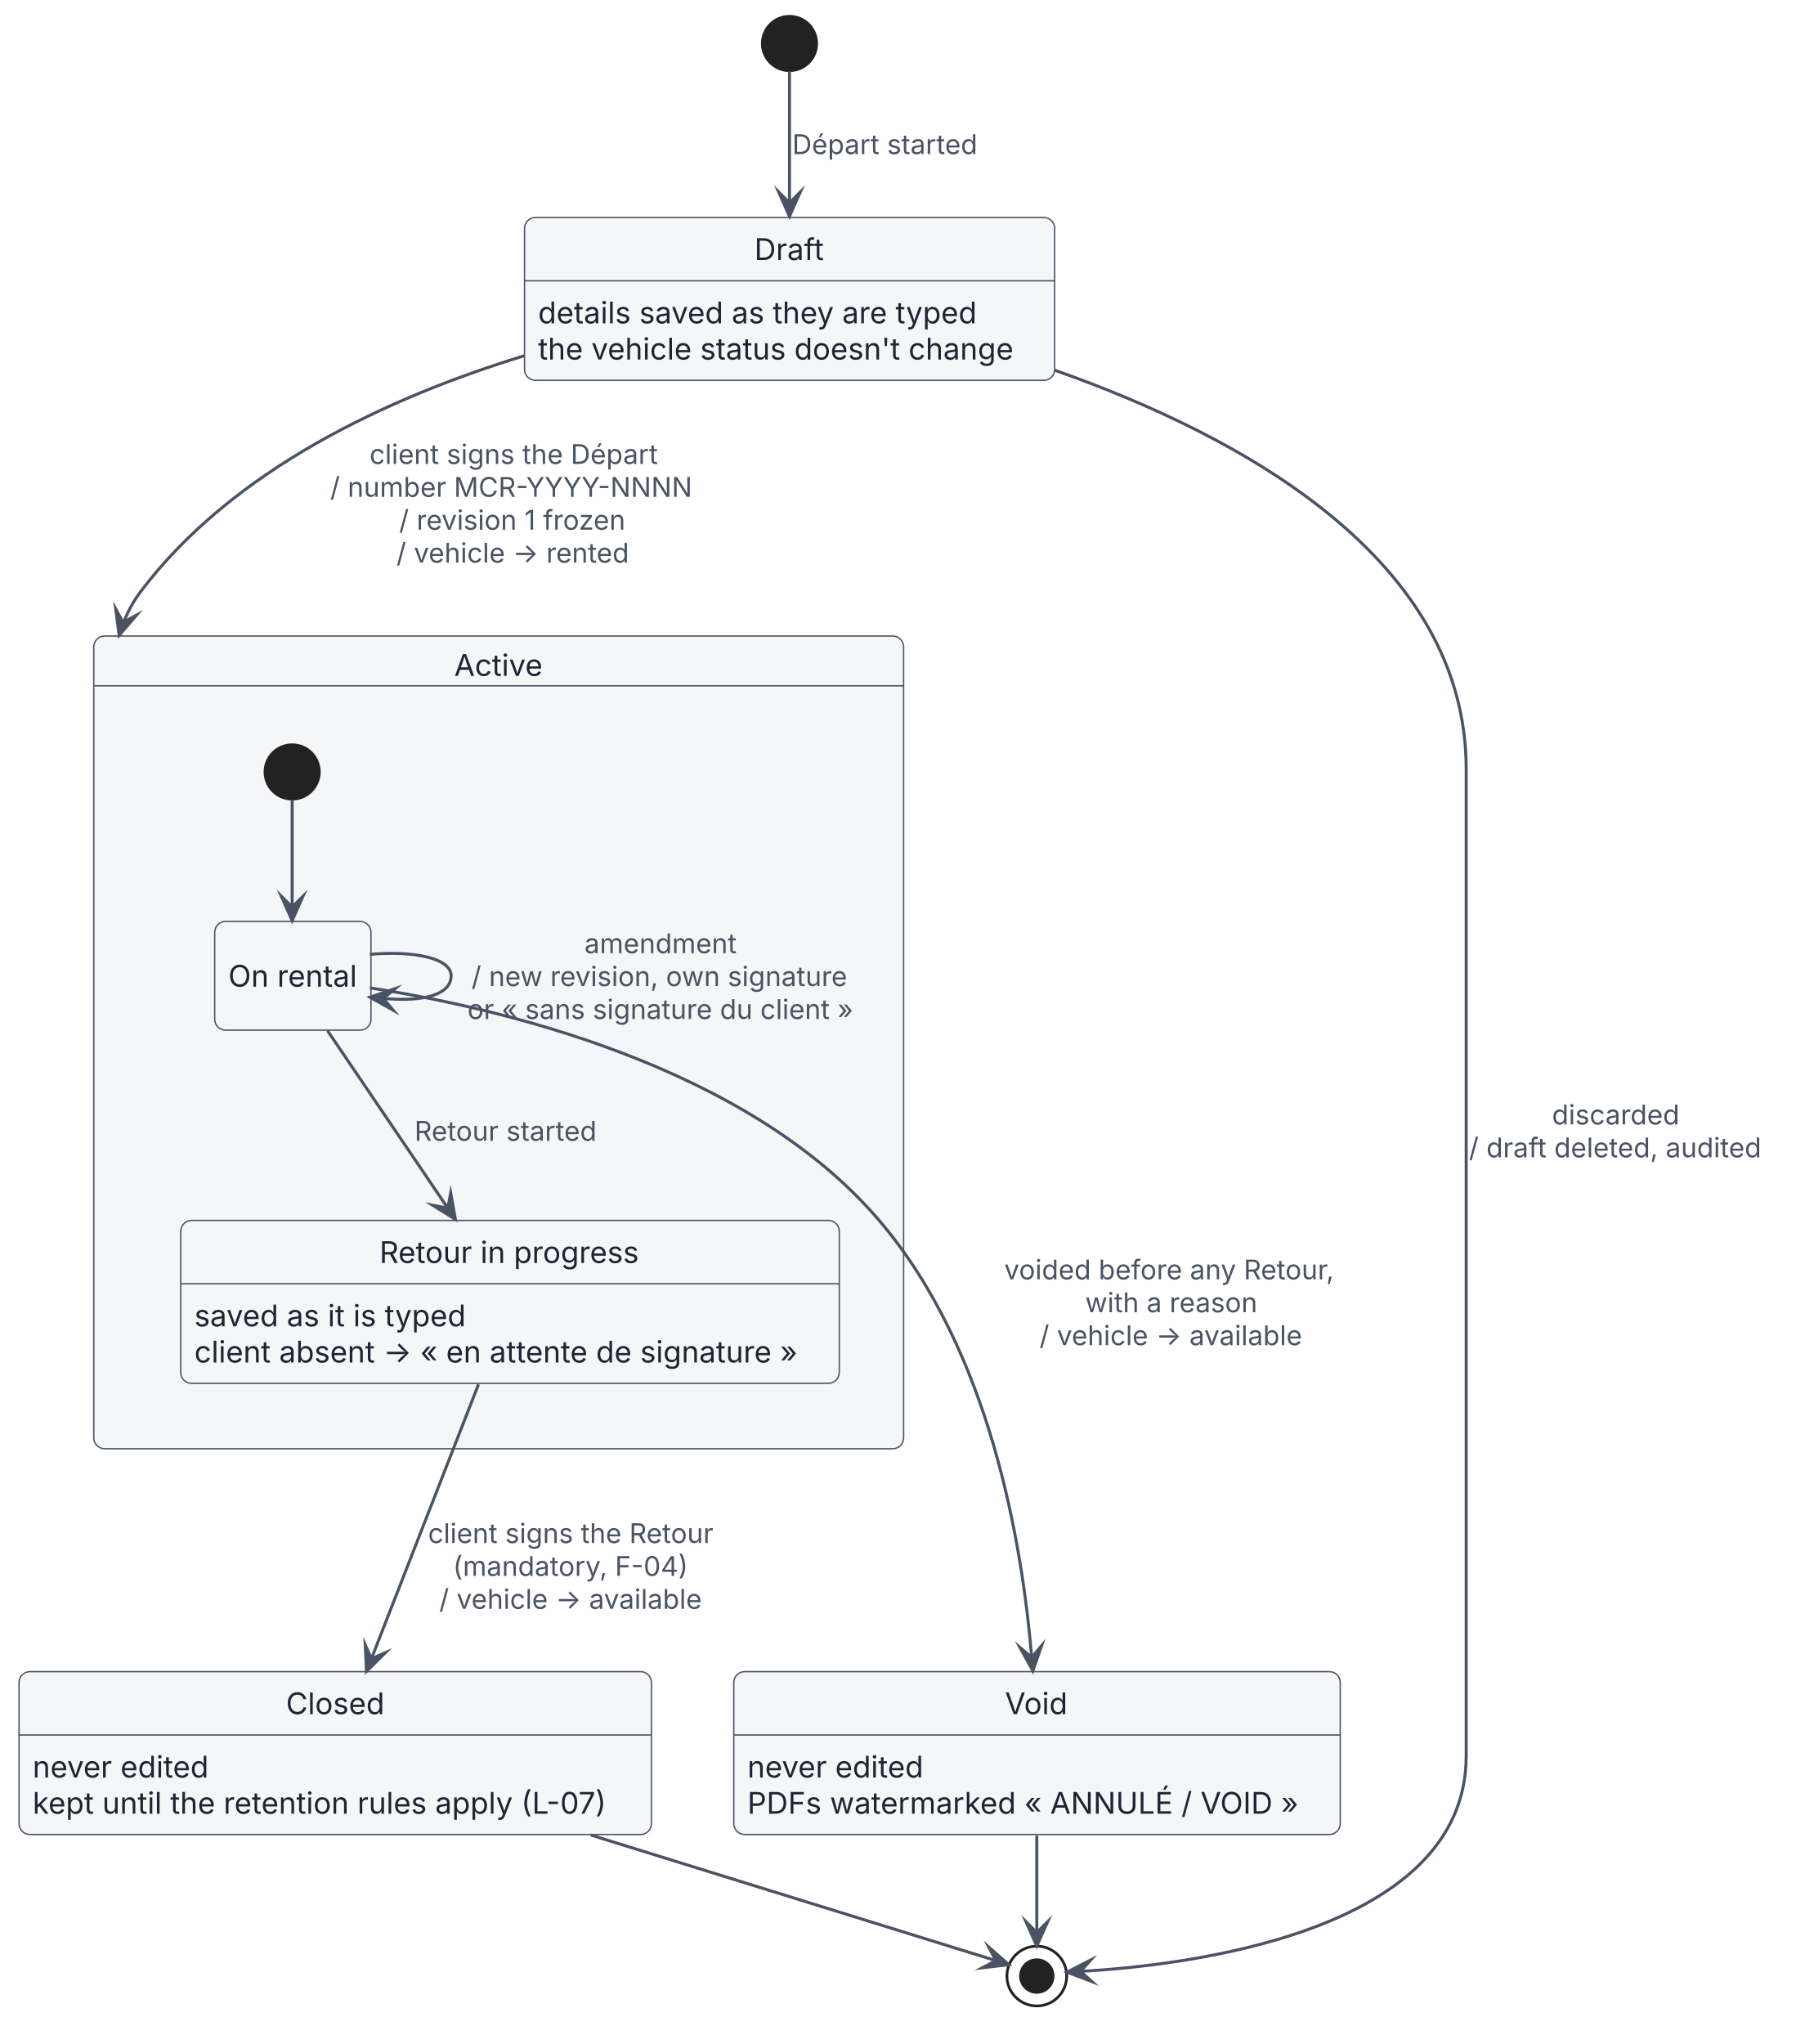
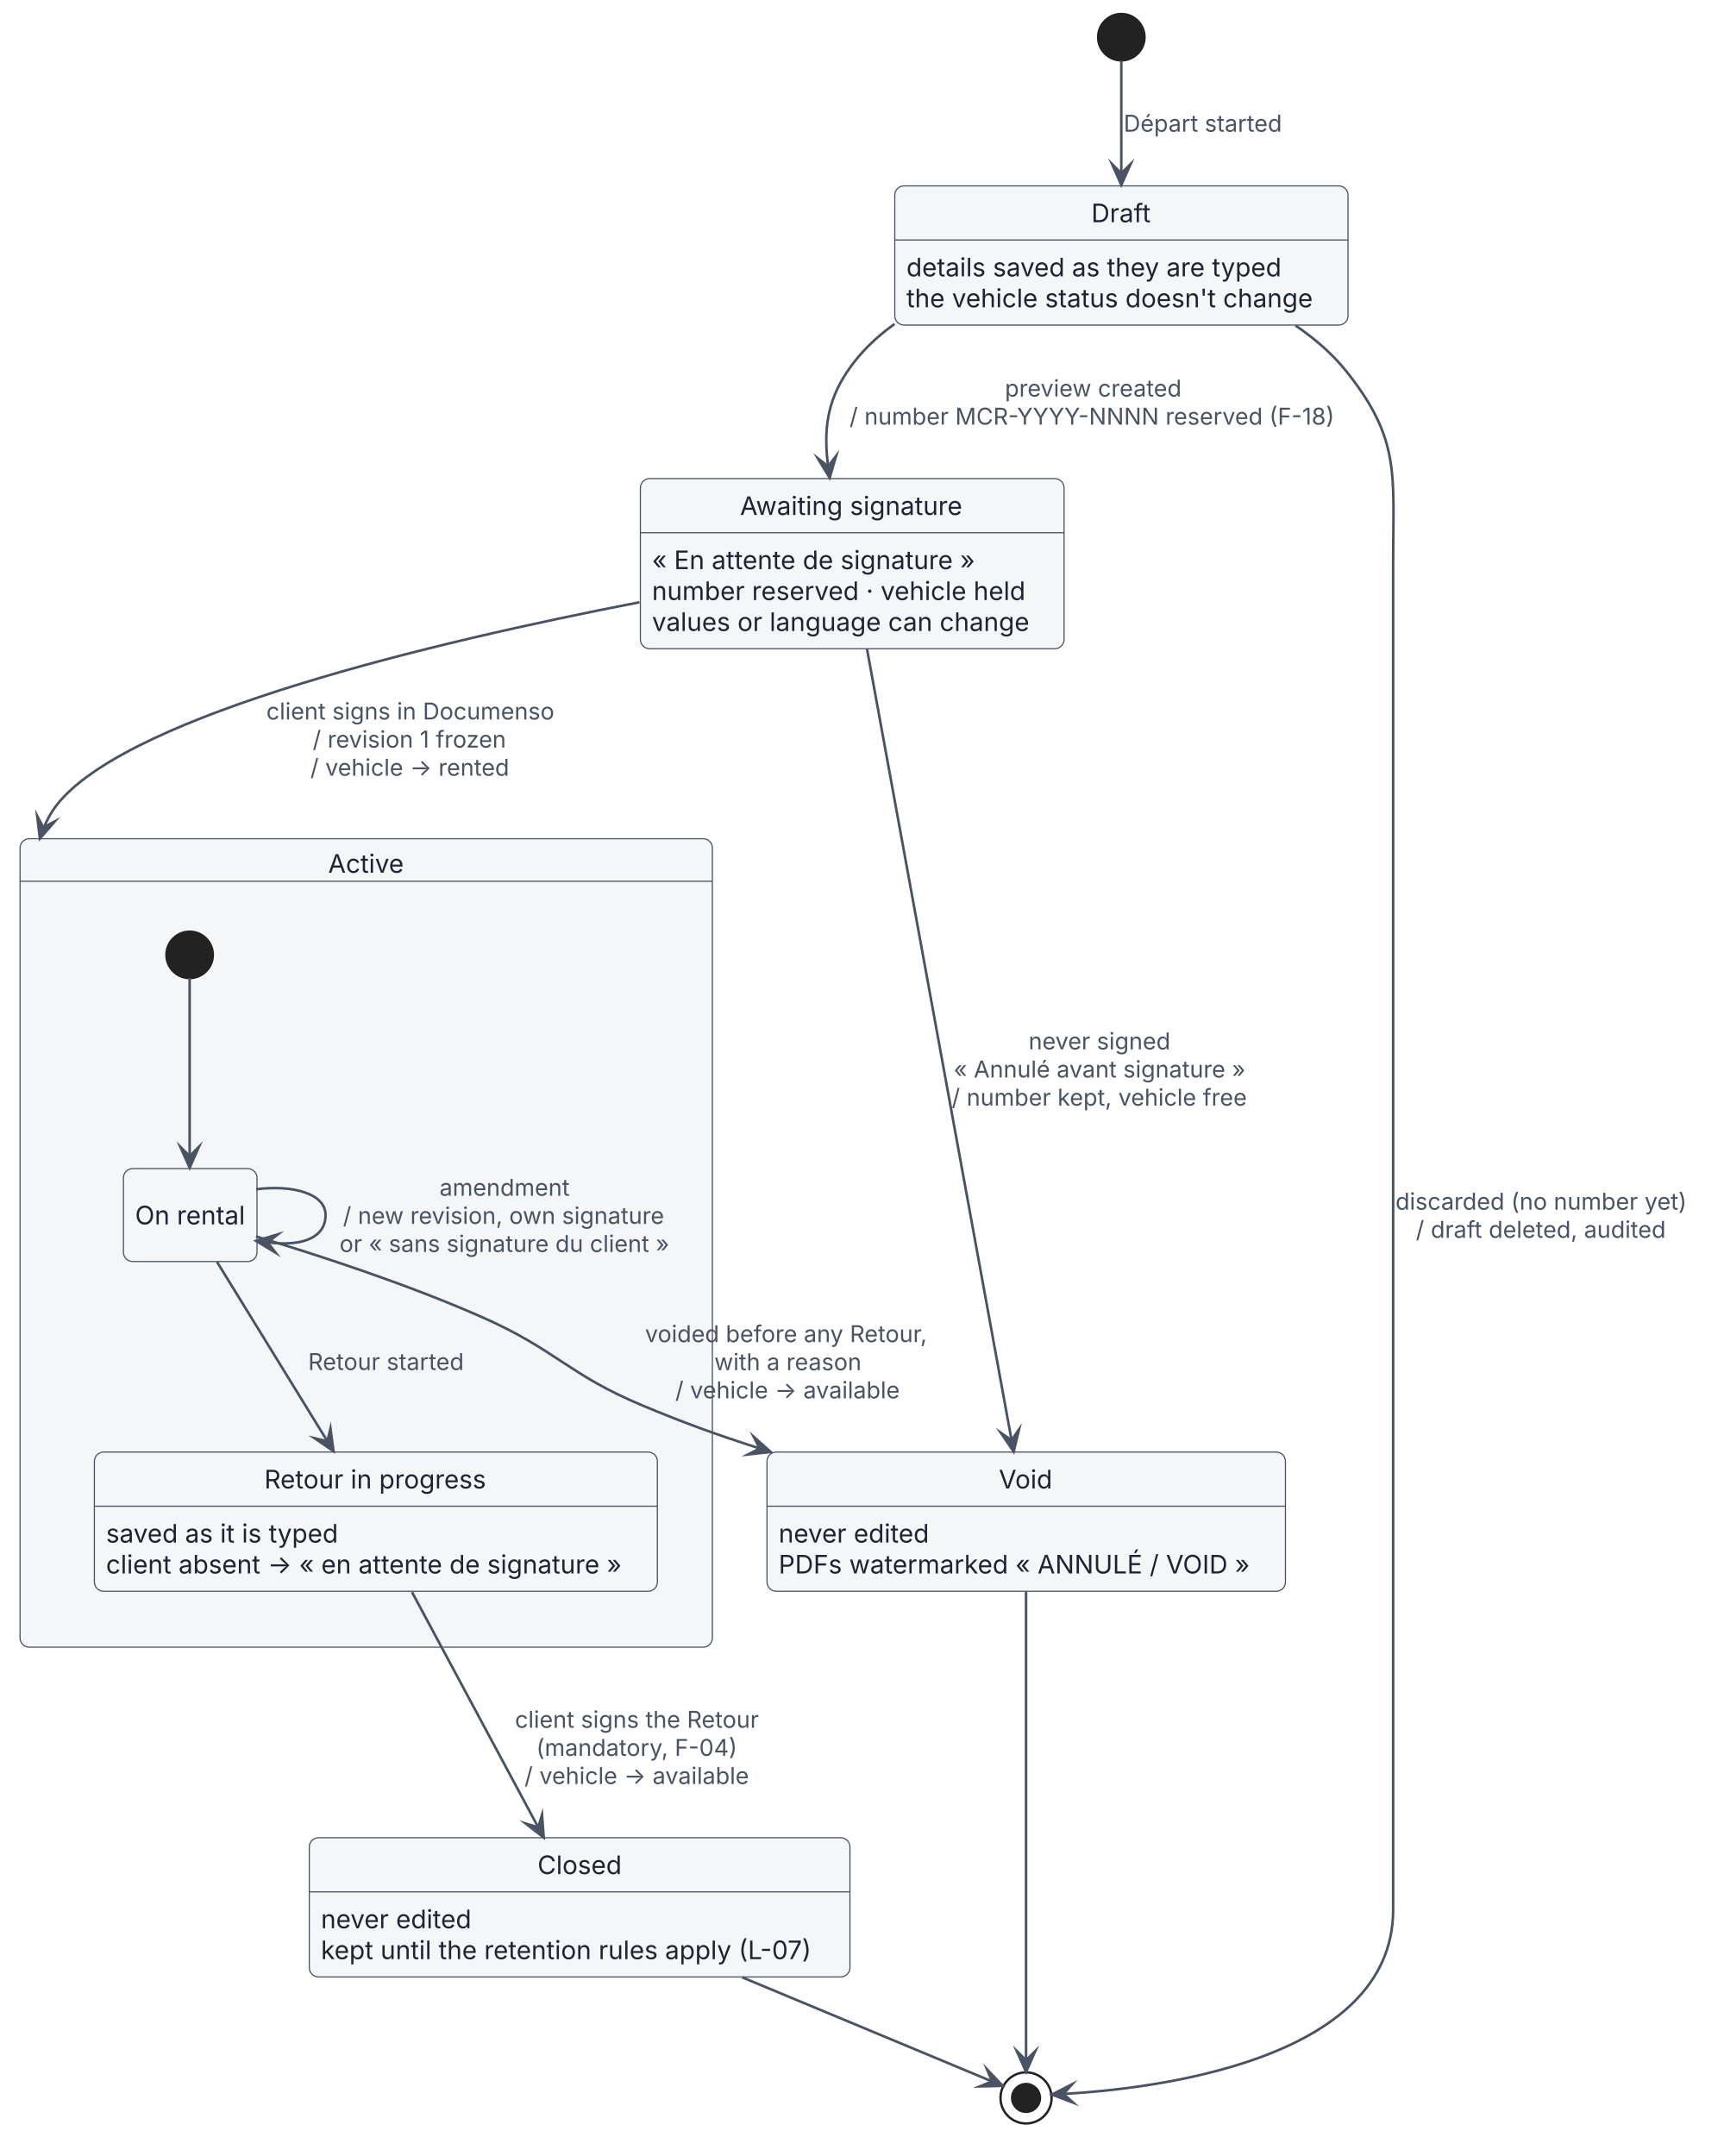
- <svg xmlns="http://www.w3.org/2000/svg" version="1.1" data-diagram-type="STATE" style="width:664px;height:752px;background:#FFFFFF;" width="664px" height="752px" viewBox="0 0 664 752" zoomAndPan="magnify" preserveAspectRatio="none" contentStyleType="text/css">
+ <svg xmlns="http://www.w3.org/2000/svg" version="1.1" data-diagram-type="STATE" style="width:742px;height:928px;background:#FFFFFF;" width="742px" height="928px" viewBox="0 0 742 928" zoomAndPan="magnify" preserveAspectRatio="none" contentStyleType="text/css">
  <defs />
  <g font-family="sans-serif" lengthAdjust="spacing">
-     <g class="cluster" data-qualified-name="Active" id="ent0002" data-source-line="16">
-       <path d="M38.5,234 L328.5,234 A4,4 0 0 1 332.5,238 L332.5,252.31 L34.5,252.31 L34.5,238 A4,4 0 0 1 38.5,234" fill="#F5F6F8" />
-       <path d="M34.5,252.31 L332.5,252.31 L332.5,529 A4,4 0 0 1 328.5,533 L38.5,533 A4,4 0 0 1 34.5,529 L34.5,252.31" fill="#F5F6F8" />
-       <rect x="34.5" y="234" width="298" height="299" fill="none" style="stroke:#4A5363;stroke-width:0.5;" rx="4" ry="4" />
-       <line x1="34.5" y1="252.31" x2="332.5" y2="252.31" style="stroke:#4A5363;stroke-width:0.5;" />
-       <text x="167.134" y="248.656" fill="#1D2433" font-size="11" textLength="32.731" font-family="Inter">Active</text>
+     <g class="cluster" data-qualified-name="Active" id="ent0003" data-source-line="22">
+       <path d="M12.624,361 L302.624,361 A4,4 0 0 1 306.624,365 L306.624,379.31 L8.624,379.31 L8.624,365 A4,4 0 0 1 12.624,361" fill="#F5F6F8" />
+       <path d="M8.624,379.31 L306.624,379.31 L306.624,705 A4,4 0 0 1 302.624,709 L12.624,709 A4,4 0 0 1 8.624,705 L8.624,379.31" fill="#F5F6F8" />
+       <rect x="8.624" y="361" width="298" height="348" fill="none" style="stroke:#4A5363;stroke-width:0.5;" rx="4" ry="4" />
+       <line x1="8.624" y1="379.31" x2="306.624" y2="379.31" style="stroke:#4A5363;stroke-width:0.5;" />
+       <text x="141.258" y="375.656" fill="#1D2433" font-size="11" textLength="32.731" font-family="Inter">Active</text>
    </g>
-     <rect x="79" y="339" width="57.497" height="40" fill="#F5F6F8" style="stroke:#4A5363;stroke-width:0.5;" rx="4" ry="4" />
-     <text x="84" y="363.001" fill="#1D2433" font-size="11" textLength="47.497" font-family="Inter">On rental</text>
-     <g class="entity" data-qualified-name="Active.ReturnInProgress" id="ent0004" data-source-line="18">
-       <rect x="66.5" y="449" width="242.32" height="59.929" fill="#F5F6F8" style="stroke:#4A5363;stroke-width:0.5;" rx="4" ry="4" />
-       <line x1="66.5" y1="472.31" x2="308.82" y2="472.31" style="stroke:#4A5363;stroke-width:0.5;" />
-       <text x="139.626" y="464.656" fill="#1D2433" font-size="11" textLength="96.067" font-family="Inter">Retour in progress</text>
-       <text x="71.5" y="487.966" fill="#1D2433" font-size="11" textLength="100.069" font-family="Inter">saved as it is typed</text>
-       <text x="71.5" y="501.275" fill="#1D2433" font-size="11" textLength="222.32" font-family="Inter">client absent → « en attente de signature »</text>
+     <rect x="53.124" y="503" width="57.497" height="40" fill="#F5F6F8" style="stroke:#4A5363;stroke-width:0.5;" rx="4" ry="4" />
+     <text x="58.124" y="527.001" fill="#1D2433" font-size="11" textLength="47.497" font-family="Inter">On rental</text>
+     <g class="entity" data-qualified-name="Active.ReturnInProgress" id="ent0005" data-source-line="24">
+       <rect x="40.624" y="625" width="242.32" height="59.929" fill="#F5F6F8" style="stroke:#4A5363;stroke-width:0.5;" rx="4" ry="4" />
+       <line x1="40.624" y1="648.31" x2="282.944" y2="648.31" style="stroke:#4A5363;stroke-width:0.5;" />
+       <text x="113.75" y="640.656" fill="#1D2433" font-size="11" textLength="96.067" font-family="Inter">Retour in progress</text>
+       <text x="45.624" y="663.966" fill="#1D2433" font-size="11" textLength="100.069" font-family="Inter">saved as it is typed</text>
+       <text x="45.624" y="677.275" fill="#1D2433" font-size="11" textLength="222.32" font-family="Inter">client absent → « en attente de signature »</text>
    </g>
-     <g class="start_entity" data-qualified-name="Active..start.Active" id="ent0012" data-source-line="19">
-       <ellipse cx="107.5" cy="284" rx="10" ry="10" fill="#222" style="stroke:#222;stroke-width:1;" />
+     <g class="start_entity" data-qualified-name="Active..start.Active" id="ent0015" data-source-line="25">
+       <ellipse cx="81.624" cy="411" rx="10" ry="10" fill="#222" style="stroke:#222;stroke-width:1;" />
    </g>
    <g class="entity" data-qualified-name="Draft" id="ent0001" data-source-line="9">
-       <rect x="193" y="80" width="195.076" height="59.929" fill="#F5F6F8" style="stroke:#4A5363;stroke-width:0.5;" rx="4" ry="4" />
-       <line x1="193" y1="103.31" x2="388.076" y2="103.31" style="stroke:#4A5363;stroke-width:0.5;" />
-       <text x="277.575" y="95.656" fill="#1D2433" font-size="11" textLength="25.926" font-family="Inter">Draft</text>
-       <text x="198" y="118.966" fill="#1D2433" font-size="11" textLength="161.917" font-family="Inter">details saved as they are typed</text>
-       <text x="198" y="132.275" fill="#1D2433" font-size="11" textLength="175.076" font-family="Inter">the vehicle status doesn't change</text>
+       <rect x="385.124" y="80" width="195.076" height="59.929" fill="#F5F6F8" style="stroke:#4A5363;stroke-width:0.5;" rx="4" ry="4" />
+       <line x1="385.124" y1="103.31" x2="580.2" y2="103.31" style="stroke:#4A5363;stroke-width:0.5;" />
+       <text x="469.699" y="95.656" fill="#1D2433" font-size="11" textLength="25.926" font-family="Inter">Draft</text>
+       <text x="390.124" y="118.966" fill="#1D2433" font-size="11" textLength="161.917" font-family="Inter">details saved as they are typed</text>
+       <text x="390.124" y="132.275" fill="#1D2433" font-size="11" textLength="175.076" font-family="Inter">the vehicle status doesn't change</text>
    </g>
-     <g class="entity" data-qualified-name="Closed" id="ent0005" data-source-line="29">
-       <rect x="7" y="615" width="232.706" height="59.929" fill="#F5F6F8" style="stroke:#4A5363;stroke-width:0.5;" rx="4" ry="4" />
-       <line x1="7" y1="638.31" x2="239.706" y2="638.31" style="stroke:#4A5363;stroke-width:0.5;" />
-       <text x="105.228" y="630.656" fill="#1D2433" font-size="11" textLength="36.25" font-family="Inter">Closed</text>
-       <text x="12" y="653.966" fill="#1D2433" font-size="11" textLength="65.302" font-family="Inter">never edited</text>
-       <text x="12" y="667.275" fill="#1D2433" font-size="11" textLength="212.706" font-family="Inter">kept until the retention rules apply (L-07)</text>
+     <g class="entity" data-qualified-name="Awaiting" id="ent0002" data-source-line="14">
+       <rect x="275.624" y="206" width="182.368" height="73.238" fill="#F5F6F8" style="stroke:#4A5363;stroke-width:0.5;" rx="4" ry="4" />
+       <line x1="275.624" y1="229.31" x2="457.992" y2="229.31" style="stroke:#4A5363;stroke-width:0.5;" />
+       <text x="318.516" y="221.656" fill="#1D2433" font-size="11" textLength="96.583" font-family="Inter">Awaiting signature</text>
+       <text x="280.624" y="244.966" fill="#1D2433" font-size="11" textLength="139.391" font-family="Inter">« En attente de signature »</text>
+       <text x="280.624" y="258.275" fill="#1D2433" font-size="11" textLength="161.16" font-family="Inter">number reserved · vehicle held</text>
+       <text x="280.624" y="271.585" fill="#1D2433" font-size="11" textLength="162.368" font-family="Inter">values or language can change</text>
    </g>
-     <g class="entity" data-qualified-name="Void" id="ent0006" data-source-line="32">
-       <rect x="270" y="615" width="223.151" height="59.929" fill="#F5F6F8" style="stroke:#4A5363;stroke-width:0.5;" rx="4" ry="4" />
-       <line x1="270" y1="638.31" x2="493.151" y2="638.31" style="stroke:#4A5363;stroke-width:0.5;" />
-       <text x="369.783" y="630.656" fill="#1D2433" font-size="11" textLength="23.584" font-family="Inter">Void</text>
-       <text x="275" y="653.966" fill="#1D2433" font-size="11" textLength="65.302" font-family="Inter">never edited</text>
-       <text x="275" y="667.275" fill="#1D2433" font-size="11" textLength="203.151" font-family="Inter">PDFs watermarked « ANNULÉ / VOID »</text>
+     <g class="entity" data-qualified-name="Closed" id="ent0006" data-source-line="35">
+       <rect x="133.124" y="791" width="232.706" height="59.929" fill="#F5F6F8" style="stroke:#4A5363;stroke-width:0.5;" rx="4" ry="4" />
+       <line x1="133.124" y1="814.31" x2="365.83" y2="814.31" style="stroke:#4A5363;stroke-width:0.5;" />
+       <text x="231.352" y="806.656" fill="#1D2433" font-size="11" textLength="36.25" font-family="Inter">Closed</text>
+       <text x="138.124" y="829.966" fill="#1D2433" font-size="11" textLength="65.302" font-family="Inter">never edited</text>
+       <text x="138.124" y="843.275" fill="#1D2433" font-size="11" textLength="212.706" font-family="Inter">kept until the retention rules apply (L-07)</text>
    </g>
-     <g class="start_entity" data-qualified-name=".start." id="ent0007" data-source-line="7">
-       <ellipse cx="290.5" cy="16" rx="10" ry="10" fill="#222" style="stroke:#222;stroke-width:1;" />
+     <g class="entity" data-qualified-name="Void" id="ent0007" data-source-line="38">
+       <rect x="330.124" y="625" width="223.151" height="59.929" fill="#F5F6F8" style="stroke:#4A5363;stroke-width:0.5;" rx="4" ry="4" />
+       <line x1="330.124" y1="648.31" x2="553.274" y2="648.31" style="stroke:#4A5363;stroke-width:0.5;" />
+       <text x="429.907" y="640.656" fill="#1D2433" font-size="11" textLength="23.584" font-family="Inter">Void</text>
+       <text x="335.124" y="663.966" fill="#1D2433" font-size="11" textLength="65.302" font-family="Inter">never edited</text>
+       <text x="335.124" y="677.275" fill="#1D2433" font-size="11" textLength="203.151" font-family="Inter">PDFs watermarked « ANNULÉ / VOID »</text>
    </g>
-     <g class="end_entity" data-qualified-name=".end." id="ent0009" data-source-line="12">
-       <ellipse cx="381.5" cy="727" rx="11" ry="11" fill="none" style="stroke:#222;stroke-width:1;" />
-       <ellipse cx="381.5" cy="727" rx="6" ry="6" fill="#222" style="stroke:#222;stroke-width:1;" />
+     <g class="start_entity" data-qualified-name=".start." id="ent0008" data-source-line="7">
+       <ellipse cx="482.624" cy="16" rx="10" ry="10" fill="#222" style="stroke:#222;stroke-width:1;" />
    </g>
-     <g class="link" data-entity-1="ent0007" data-entity-2="ent0001" id="lnk8" data-source-line="7" data-link-type="dependency">
-       <path d="M290.5,26.16 C290.5,38.52 290.5,56.13 290.5,74.61" style="stroke:#4A5363;stroke-width:1.1;" fill="none" id="*start*-to-Draft" />
-       <polygon points="290.5,79.61,294.5,70.61,290.5,74.61,286.5,70.61,290.5,79.61" fill="#4A5363" style="stroke:#4A5363;stroke-width:1.1;stroke-linejoin:miter;stroke-miterlimit:10;" />
-       <text x="291.5" y="56.688" fill="#4A5363" font-size="10" textLength="67.788" font-family="Inter">Départ started</text>
+     <g class="end_entity" data-qualified-name=".end." id="ent0010" data-source-line="12">
+       <ellipse cx="441.624" cy="903" rx="11" ry="11" fill="none" style="stroke:#222;stroke-width:1;" />
+       <ellipse cx="441.624" cy="903" rx="6" ry="6" fill="#222" style="stroke:#222;stroke-width:1;" />
    </g>
-     <g class="link" data-entity-1="ent0001" data-entity-2="ent0009" id="lnk10" data-source-line="12" data-link-type="dependency">
-       <path d="M388.2,136.24 C457.96,160.83 539.5,206.03 539.5,283 C539.5,283 539.5,283 539.5,646 C539.5,711.95 433.562,723.27 397.602,725.29" style="stroke:#4A5363;stroke-width:1.1;" fill="none" id="Draft-to-*end*" />
-       <polygon points="392.61,725.57,401.82,729.059,397.602,725.29,401.371,721.072,392.61,725.57" fill="#4A5363" style="stroke:#4A5363;stroke-width:1.1;stroke-linejoin:miter;stroke-miterlimit:10;" />
-       <text x="571.066" y="413.688" fill="#4A5363" font-size="10" textLength="46.992" font-family="Inter">discarded</text>
-       <text x="540.5" y="425.787" fill="#4A5363" font-size="10" textLength="108.125" font-family="Inter">/ draft deleted, audited</text>
+     <g class="link" data-entity-1="ent0008" data-entity-2="ent0001" id="lnk9" data-source-line="7" data-link-type="dependency">
+       <path d="M482.624,26.16 C482.624,38.52 482.624,56.13 482.624,74.61" style="stroke:#4A5363;stroke-width:1.1;" fill="none" id="*start*-to-Draft" />
+       <polygon points="482.624,79.61,486.624,70.61,482.624,74.61,478.624,70.61,482.624,79.61" fill="#4A5363" style="stroke:#4A5363;stroke-width:1.1;stroke-linejoin:miter;stroke-miterlimit:10;" />
+       <text x="483.624" y="56.688" fill="#4A5363" font-size="10" textLength="67.788" font-family="Inter">Départ started</text>
    </g>
-     <g class="link" data-entity-1="ent0001" data-entity-2="ent0002" id="lnk11" data-source-line="14" data-link-type="dependency">
-       <path d="M192.99,130.86 C142.93,146.18 85.47,172.73 51.5,218 C49.38,220.825 47.641,223.919 46.223,227.175 C45.514,228.803 44.885,230.472 44.328,232.168 C44.189,232.592 44.054,233.018 43.924,233.445 C43.891,233.552 45.292,228.869 45.26,228.976" style="stroke:#4A5363;stroke-width:1.1;" fill="none" id="Draft-to-Active" />
-       <polygon points="43.827,233.766,50.239,226.29,45.26,228.976,42.575,223.997,43.827,233.766" fill="#4A5363" style="stroke:#4A5363;stroke-width:1.1;stroke-linejoin:miter;stroke-miterlimit:10;" />
-       <text x="135.963" y="170.688" fill="#4A5363" font-size="10" textLength="105.859" font-family="Inter">client signs the Départ</text>
-       <text x="121.5" y="182.787" fill="#4A5363" font-size="10" textLength="134.785" font-family="Inter">/ number MCR-YYYY-NNNN</text>
-       <text x="146.856" y="194.887" fill="#4A5363" font-size="10" textLength="84.072" font-family="Inter">/ revision 1 frozen</text>
-       <text x="145.863" y="206.986" fill="#4A5363" font-size="10" textLength="86.06" font-family="Inter">/ vehicle → rented</text>
+     <g class="link" data-entity-1="ent0001" data-entity-2="ent0010" id="lnk11" data-source-line="12" data-link-type="dependency">
+       <path d="M557.614,140.13 C565.894,145.74 573.514,152.32 579.624,160 C602.834,189.19 599.624,204.2 599.624,241.5 C599.624,241.5 599.624,241.5 599.624,822 C599.624,887.95 493.686,899.27 457.726,901.29" style="stroke:#4A5363;stroke-width:1.1;" fill="none" id="Draft-to-*end*" />
+       <polygon points="452.734,901.57,461.944,905.059,457.726,901.29,461.495,897.072,452.734,901.57" fill="#4A5363" style="stroke:#4A5363;stroke-width:1.1;stroke-linejoin:miter;stroke-miterlimit:10;" />
+       <text x="600.624" y="520.688" fill="#4A5363" font-size="10" textLength="125.649" font-family="Inter">discarded (no number yet)</text>
+       <text x="609.386" y="532.787" fill="#4A5363" font-size="10" textLength="108.125" font-family="Inter">/ draft deleted, audited</text>
    </g>
-     <g class="link" data-entity-1="ent0012" data-entity-2="ent0003" id="lnk13" data-source-line="19" data-link-type="dependency">
-       <path d="M107.5,294.25 C107.5,305.37 107.5,319.35 107.5,333.71" style="stroke:#4A5363;stroke-width:1.1;" fill="none" id="*start*Active-to-OnRental" />
-       <polygon points="107.5,338.71,111.5,329.71,107.5,333.71,103.5,329.71,107.5,338.71" fill="#4A5363" style="stroke:#4A5363;stroke-width:1.1;stroke-linejoin:miter;stroke-miterlimit:10;" />
+     <g class="link" data-entity-1="ent0001" data-entity-2="ent0002" id="lnk12" data-source-line="18" data-link-type="dependency">
+       <path d="M385.034,139.45 C377.084,145.11 370.044,151.88 364.624,160 C355.824,173.18 354.459,185.472 356.439,200.702" style="stroke:#4A5363;stroke-width:1.1;" fill="none" id="Draft-to-Awaiting" />
+       <polygon points="357.084,205.66,359.89,196.219,356.439,200.702,351.957,197.251,357.084,205.66" fill="#4A5363" style="stroke:#4A5363;stroke-width:1.1;stroke-linejoin:miter;stroke-miterlimit:10;" />
+       <text x="432.508" y="170.688" fill="#4A5363" font-size="10" textLength="76.733" font-family="Inter">preview created</text>
+       <text x="365.624" y="182.787" fill="#4A5363" font-size="10" textLength="210.503" font-family="Inter">/ number MCR-YYYY-NNNN reserved (F-18)</text>
    </g>
-     <g class="link" data-entity-1="ent0003" data-entity-2="ent0003" id="lnk14" data-source-line="20" data-link-type="dependency">
-       <path d="M136.09,351.12 C151.7,349.71 166,352.34 166,359 C166,365.66 156.68,368.74 141.07,367.33" style="stroke:#4A5363;stroke-width:1.1;" fill="none" id="OnRental-to-OnRental" />
-       <polygon points="136.09,366.88,144.694,371.673,141.07,367.33,145.413,363.706,136.09,366.88" fill="#4A5363" style="stroke:#4A5363;stroke-width:1.1;stroke-linejoin:miter;stroke-miterlimit:10;" />
-       <text x="215.049" y="350.688" fill="#4A5363" font-size="10" textLength="56.006" font-family="Inter">amendment</text>
-       <text x="173.492" y="362.787" fill="#4A5363" font-size="10" textLength="139.121" font-family="Inter">/ new revision, own signature</text>
-       <text x="172" y="374.887" fill="#4A5363" font-size="10" textLength="142.104" font-family="Inter">or « sans signature du client »</text>
+     <g class="link" data-entity-1="ent0002" data-entity-2="ent0003" id="lnk13" data-source-line="19" data-link-type="dependency">
+       <path d="M275.234,259.23 C185.724,276.57 58.164,307.1 25.624,345 C23.322,347.679 21.446,350.662 19.927,353.836 C19.167,355.424 18.496,357.059 17.905,358.728 C17.757,359.145 17.615,359.564 17.477,359.985 C17.408,360.196 17.341,360.407 17.274,360.618 C17.241,360.724 18.679,356.051 18.646,356.157" style="stroke:#4A5363;stroke-width:1.1;" fill="none" id="Awaiting-to-Active" />
+       <polygon points="17.175,360.936,23.646,353.511,18.646,356.157,16,351.158,17.175,360.936" fill="#4A5363" style="stroke:#4A5363;stroke-width:1.1;stroke-linejoin:miter;stroke-miterlimit:10;" />
+       <text x="114.624" y="309.688" fill="#4A5363" font-size="10" textLength="123.965" font-family="Inter">client signs in Documenso</text>
+       <text x="134.57" y="321.787" fill="#4A5363" font-size="10" textLength="84.072" font-family="Inter">/ revision 1 frozen</text>
+       <text x="133.576" y="333.887" fill="#4A5363" font-size="10" textLength="86.06" font-family="Inter">/ vehicle → rented</text>
    </g>
-     <g class="link" data-entity-1="ent0003" data-entity-2="ent0004" id="lnk15" data-source-line="21" data-link-type="dependency">
-       <path d="M120.53,379.22 C133.28,398.03 150.075,422.791 164.775,444.481" style="stroke:#4A5363;stroke-width:1.1;" fill="none" id="OnRental-to-ReturnInProgress" />
-       <polygon points="167.58,448.62,165.842,438.926,164.775,444.481,159.22,443.414,167.58,448.62" fill="#4A5363" style="stroke:#4A5363;stroke-width:1.1;stroke-linejoin:miter;stroke-miterlimit:10;" />
-       <text x="152.5" y="419.688" fill="#4A5363" font-size="10" textLength="67.178" font-family="Inter">Retour started</text>
+     <g class="link" data-entity-1="ent0002" data-entity-2="ent0007" id="lnk14" data-source-line="20" data-link-type="dependency">
+       <path d="M373.144,279.21 C387.764,359.19 421.985,546.491 435.395,619.901" style="stroke:#4A5363;stroke-width:1.1;" fill="none" id="Awaiting-to-Void" />
+       <polygon points="436.294,624.82,438.611,615.248,435.395,619.901,430.741,616.685,436.294,624.82" fill="#4A5363" style="stroke:#4A5363;stroke-width:1.1;stroke-linejoin:miter;stroke-miterlimit:10;" />
+       <text x="442.705" y="451.688" fill="#4A5363" font-size="10" textLength="61.46" font-family="Inter">never signed</text>
+       <text x="410.461" y="463.787" fill="#4A5363" font-size="10" textLength="125.947" font-family="Inter">« Annulé avant signature »</text>
+       <text x="409.624" y="475.887" fill="#4A5363" font-size="10" textLength="127.622" font-family="Inter">/ number kept, vehicle free</text>
    </g>
-     <g class="link" data-entity-1="ent0004" data-entity-2="ent0005" id="lnk16" data-source-line="26" data-link-type="dependency">
-       <path d="M176.06,509.32 C164.41,539.17 148.279,580.512 136.659,610.272" style="stroke:#4A5363;stroke-width:1.1;" fill="none" id="ReturnInProgress-to-Closed" />
-       <polygon points="134.84,614.93,141.839,608.001,136.659,610.272,134.387,605.092,134.84,614.93" fill="#4A5363" style="stroke:#4A5363;stroke-width:1.1;stroke-linejoin:miter;stroke-miterlimit:10;" />
-       <text x="157.5" y="567.688" fill="#4A5363" font-size="10" textLength="105.249" font-family="Inter">client signs the Retour</text>
-       <text x="166.658" y="579.787" fill="#4A5363" font-size="10" textLength="86.934" font-family="Inter">(mandatory, F-04)</text>
-       <text x="161.616" y="591.887" fill="#4A5363" font-size="10" textLength="97.017" font-family="Inter">/ vehicle → available</text>
+     <g class="link" data-entity-1="ent0015" data-entity-2="ent0004" id="lnk16" data-source-line="25" data-link-type="dependency">
+       <path d="M81.624,421 C81.624,438.76 81.624,473.64 81.624,497.63" style="stroke:#4A5363;stroke-width:1.1;" fill="none" id="*start*Active-to-OnRental" />
+       <polygon points="81.624,502.63,85.624,493.63,81.624,497.63,77.624,493.63,81.624,502.63" fill="#4A5363" style="stroke:#4A5363;stroke-width:1.1;stroke-linejoin:miter;stroke-miterlimit:10;" />
    </g>
-     <g class="link" data-entity-1="ent0003" data-entity-2="ent0006" id="lnk17" data-source-line="27" data-link-type="dependency">
-       <path d="M136.13,363.45 C182.69,370.64 274.53,391.62 323.5,449 C364.54,497.09 376.13,568.288 379.63,609.758" style="stroke:#4A5363;stroke-width:1.1;" fill="none" id="OnRental-to-Void" />
-       <polygon points="380.05,614.74,383.279,605.435,379.63,609.758,375.307,606.108,380.05,614.74" fill="#4A5363" style="stroke:#4A5363;stroke-width:1.1;stroke-linejoin:miter;stroke-miterlimit:10;" />
-       <text x="369.5" y="470.688" fill="#4A5363" font-size="10" textLength="123.032" font-family="Inter">voided before any Retour,</text>
-       <text x="399.305" y="482.787" fill="#4A5363" font-size="10" textLength="63.423" font-family="Inter">with a reason</text>
-       <text x="382.508" y="494.887" fill="#4A5363" font-size="10" textLength="97.017" font-family="Inter">/ vehicle → available</text>
+     <g class="link" data-entity-1="ent0004" data-entity-2="ent0004" id="lnk17" data-source-line="26" data-link-type="dependency">
+       <path d="M110.214,511.89 C125.824,509.91 140.124,513.62 140.124,523 C140.124,532.38 130.784,536.719 115.174,534.739" style="stroke:#4A5363;stroke-width:1.1;" fill="none" id="OnRental-to-OnRental" />
+       <polygon points="110.214,534.11,118.639,539.211,115.174,534.739,119.645,531.274,110.214,534.11" fill="#4A5363" style="stroke:#4A5363;stroke-width:1.1;stroke-linejoin:miter;stroke-miterlimit:10;" />
+       <text x="189.173" y="514.688" fill="#4A5363" font-size="10" textLength="56.006" font-family="Inter">amendment</text>
+       <text x="147.615" y="526.787" fill="#4A5363" font-size="10" textLength="139.121" font-family="Inter">/ new revision, own signature</text>
+       <text x="146.124" y="538.887" fill="#4A5363" font-size="10" textLength="142.104" font-family="Inter">or « sans signature du client »</text>
    </g>
-     <g class="link" data-entity-1="ent0005" data-entity-2="ent0009" id="lnk18" data-source-line="35" data-link-type="dependency">
-       <path d="M217.37,675.11 C276.16,693.34 340.704,713.349 366.434,721.329" style="stroke:#4A5363;stroke-width:1.1;" fill="none" id="Closed-to-*end*" />
-       <polygon points="371.21,722.81,363.799,716.324,366.434,721.329,361.429,723.964,371.21,722.81" fill="#4A5363" style="stroke:#4A5363;stroke-width:1.1;stroke-linejoin:miter;stroke-miterlimit:10;" />
+     <g class="link" data-entity-1="ent0004" data-entity-2="ent0005" id="lnk18" data-source-line="27" data-link-type="dependency">
+       <path d="M93.424,543.18 C106.644,564.65 125.583,595.432 140.923,620.362" style="stroke:#4A5363;stroke-width:1.1;" fill="none" id="OnRental-to-ReturnInProgress" />
+       <polygon points="143.544,624.62,142.234,614.859,140.923,620.362,135.42,619.051,143.544,624.62" fill="#4A5363" style="stroke:#4A5363;stroke-width:1.1;stroke-linejoin:miter;stroke-miterlimit:10;" />
+       <text x="132.624" y="589.688" fill="#4A5363" font-size="10" textLength="67.178" font-family="Inter">Retour started</text>
    </g>
-     <g class="link" data-entity-1="ent0006" data-entity-2="ent0009" id="lnk19" data-source-line="36" data-link-type="dependency">
-       <path d="M381.5,675.33 C381.5,689.6 381.5,700.83 381.5,710.99" style="stroke:#4A5363;stroke-width:1.1;" fill="none" id="Void-to-*end*" />
-       <polygon points="381.5,715.99,385.5,706.99,381.5,710.99,377.5,706.99,381.5,715.99" fill="#4A5363" style="stroke:#4A5363;stroke-width:1.1;stroke-linejoin:miter;stroke-miterlimit:10;" />
+     <g class="link" data-entity-1="ent0005" data-entity-2="ent0006" id="lnk19" data-source-line="32" data-link-type="dependency">
+       <path d="M177.354,685.32 C193.374,715.17 215.701,756.764 231.661,786.524" style="stroke:#4A5363;stroke-width:1.1;" fill="none" id="ReturnInProgress-to-Closed" />
+       <polygon points="234.024,790.93,233.295,781.108,231.661,786.524,226.245,784.889,234.024,790.93" fill="#4A5363" style="stroke:#4A5363;stroke-width:1.1;stroke-linejoin:miter;stroke-miterlimit:10;" />
+       <text x="221.624" y="743.688" fill="#4A5363" font-size="10" textLength="105.249" font-family="Inter">client signs the Retour</text>
+       <text x="230.781" y="755.787" fill="#4A5363" font-size="10" textLength="86.934" font-family="Inter">(mandatory, F-04)</text>
+       <text x="225.74" y="767.887" fill="#4A5363" font-size="10" textLength="97.017" font-family="Inter">/ vehicle → available</text>
+     </g>
+     <g class="link" data-entity-1="ent0004" data-entity-2="ent0007" id="lnk20" data-source-line="33" data-link-type="dependency">
+       <path d="M110.184,532.19 C136.084,539.97 175.064,552.61 207.624,567 C239.644,581.15 244.324,591.49 276.624,605 C294.134,612.32 308.34,617.5 326.98,623.45" style="stroke:#4A5363;stroke-width:1.1;" fill="none" id="OnRental-to-Void" />
+       <polygon points="331.744,624.97,324.386,618.423,326.98,623.45,321.953,626.044,331.744,624.97" fill="#4A5363" style="stroke:#4A5363;stroke-width:1.1;stroke-linejoin:miter;stroke-miterlimit:10;" />
+       <text x="277.624" y="577.688" fill="#4A5363" font-size="10" textLength="123.032" font-family="Inter">voided before any Retour,</text>
+       <text x="307.428" y="589.787" fill="#4A5363" font-size="10" textLength="63.423" font-family="Inter">with a reason</text>
+       <text x="290.631" y="601.887" fill="#4A5363" font-size="10" textLength="97.017" font-family="Inter">/ vehicle → available</text>
+     </g>
+     <g class="link" data-entity-1="ent0006" data-entity-2="ent0010" id="lnk21" data-source-line="41" data-link-type="dependency">
+       <path d="M319.484,851.11 C361.514,868.62 406.168,887.227 426.948,895.887" style="stroke:#4A5363;stroke-width:1.1;" fill="none" id="Closed-to-*end*" />
+       <polygon points="431.564,897.81,424.795,890.656,426.948,895.887,421.717,898.04,431.564,897.81" fill="#4A5363" style="stroke:#4A5363;stroke-width:1.1;stroke-linejoin:miter;stroke-miterlimit:10;" />
+     </g>
+     <g class="link" data-entity-1="ent0007" data-entity-2="ent0010" id="lnk22" data-source-line="42" data-link-type="dependency">
+       <path d="M441.624,685.19 C441.624,740.17 441.624,851.72 441.624,886.8" style="stroke:#4A5363;stroke-width:1.1;" fill="none" id="Void-to-*end*" />
+       <polygon points="441.624,891.8,445.624,882.8,441.624,886.8,437.624,882.8,441.624,891.8" fill="#4A5363" style="stroke:#4A5363;stroke-width:1.1;stroke-linejoin:miter;stroke-miterlimit:10;" />
    </g>
  </g>
</svg>
